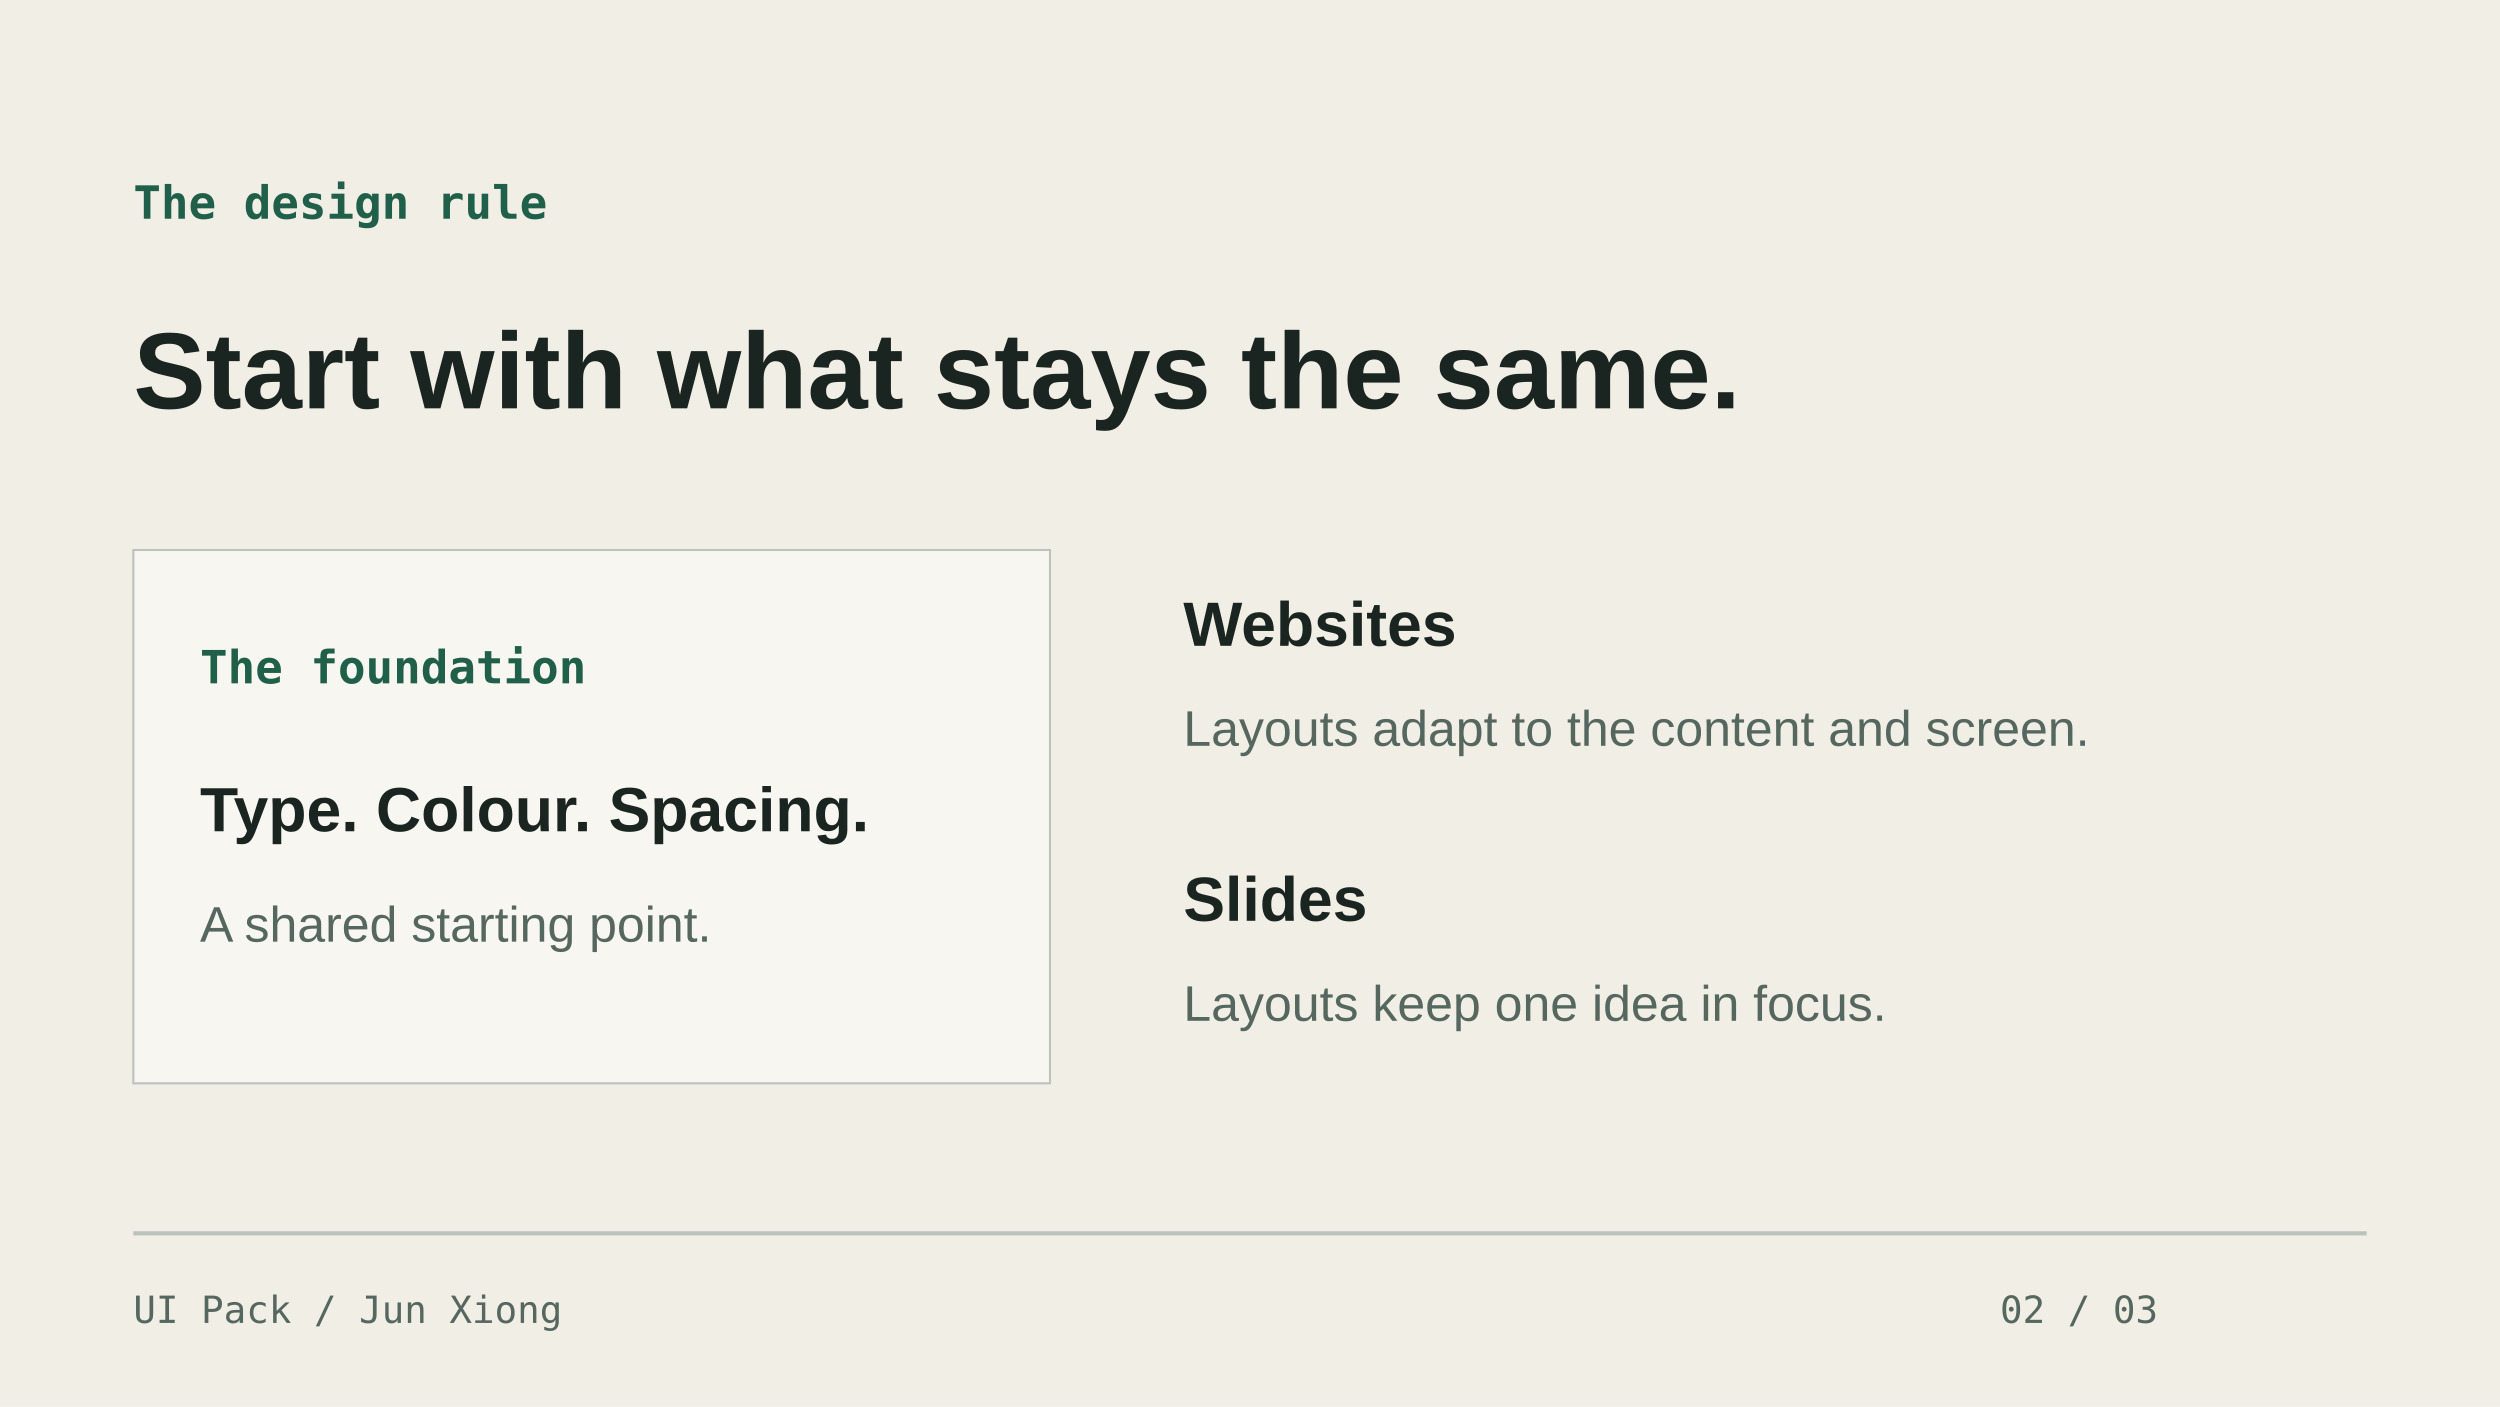
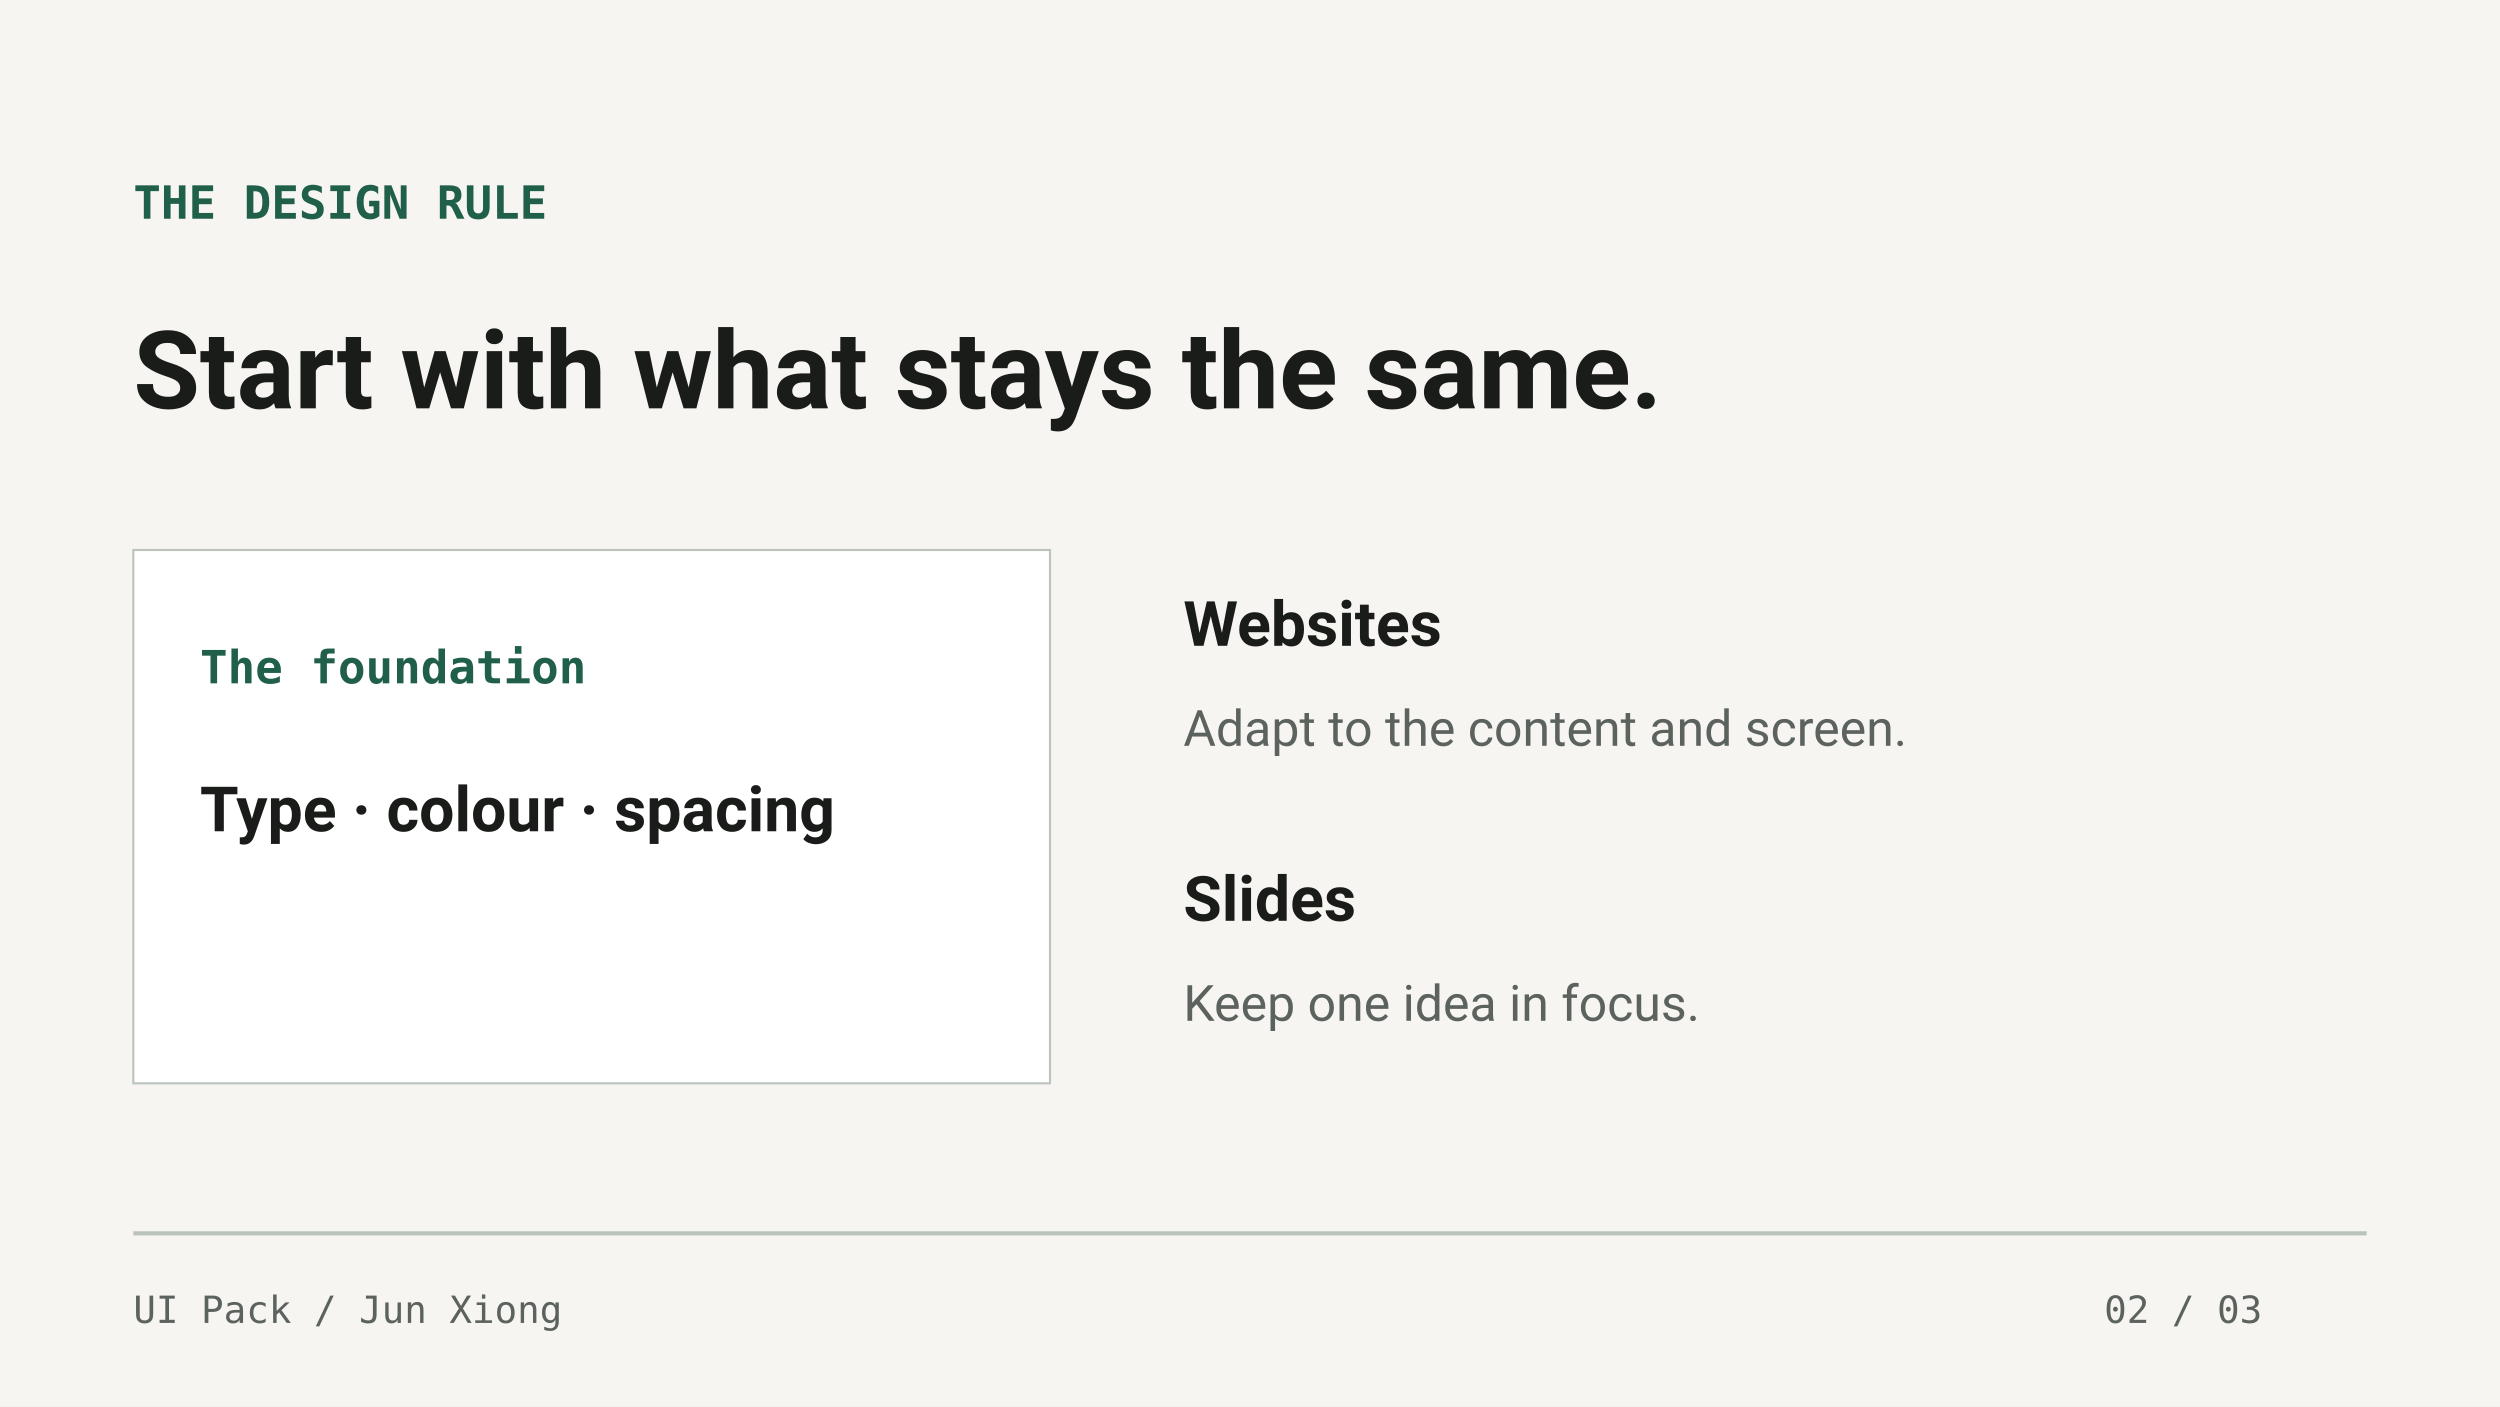
- <svg xmlns="http://www.w3.org/2000/svg" width="1200" height="675" viewBox="0 0 1200 675" role="img" aria-label="UI Pack explanation slide starter">
-   <rect width="1200" height="675" fill="#F1EEE6" />
-   <text x="64" y="105" font-family="IBM Plex Mono, monospace" font-size="22" fill="#205F49" font-weight="700">The design rule</text>
-   <text x="64" y="196" font-family="IBM Plex Sans, Arial, sans-serif" font-size="52" fill="#1A2420" font-weight="600">Start with what stays the same.</text>
-   <rect x="64" y="264" width="440" height="256" fill="#F8F6F0" stroke="#BAC3BC" />
-   <text x="96" y="328" font-family="IBM Plex Mono, monospace" font-size="22" fill="#205F49" font-weight="700">The foundation</text>
-   <text x="96" y="399" font-family="IBM Plex Sans, Arial, sans-serif" font-size="30" fill="#1A2420" font-weight="600">Type. Colour. Spacing.</text>
-   <text x="96" y="452" font-family="IBM Plex Sans, Arial, sans-serif" font-size="24" fill="#55675F" font-weight="400">A shared starting point.</text>
-   <text x="568" y="310" font-family="IBM Plex Sans, Arial, sans-serif" font-size="30" fill="#1A2420" font-weight="600">Websites</text>
-   <text x="568" y="358" font-family="IBM Plex Sans, Arial, sans-serif" font-size="24" fill="#55675F" font-weight="400">Layouts adapt to the content and screen.</text>
-   <text x="568" y="442" font-family="IBM Plex Sans, Arial, sans-serif" font-size="30" fill="#1A2420" font-weight="600">Slides</text>
-   <text x="568" y="490" font-family="IBM Plex Sans, Arial, sans-serif" font-size="24" fill="#55675F" font-weight="400">Layouts keep one idea in focus.</text>
-   <path d="M64 592H1136" stroke="#BAC3BC" stroke-width="2" />
-   <text x="64" y="635" font-family="IBM Plex Mono, monospace" font-size="18" fill="#55675F" font-weight="400">UI Pack / Jun Xiong</text>
-   <text x="960" y="635" font-family="IBM Plex Mono, monospace" font-size="18" fill="#55675F" font-weight="400">02 / 03</text>
+ <svg xmlns="http://www.w3.org/2000/svg" width="1200" height="675" viewBox="0 0 1200 675" role="img">
+   <rect width="1200" height="675" fill="#f6f5f1" />
+   <text x="64" y="105" font-family="ui-monospace, SFMono-Regular, Menlo, Consolas, monospace" font-size="22" fill="#205f49" font-weight="700">THE DESIGN RULE</text>
+   <text x="64" y="196" font-family="system-ui, -apple-system, Segoe UI, Roboto, sans-serif" font-size="52" fill="#1a1c1a" font-weight="600">Start with what stays the same.</text>
+   <rect x="64" y="264" width="440" height="256" fill="#ffffff" stroke="#bac3bc" />
+   <text x="96" y="328" font-family="ui-monospace, SFMono-Regular, Menlo, Consolas, monospace" font-size="22" fill="#205f49" font-weight="700">The foundation</text>
+   <text x="96" y="399" font-family="system-ui, -apple-system, Segoe UI, Roboto, sans-serif" font-size="30" fill="#1a1c1a" font-weight="600">Type · colour · spacing</text>
+   <text x="568" y="310" font-family="system-ui, -apple-system, Segoe UI, Roboto, sans-serif" font-size="30" fill="#1a1c1a" font-weight="600">Websites</text>
+   <text x="568" y="358" font-family="system-ui, -apple-system, Segoe UI, Roboto, sans-serif" font-size="24" fill="#5c625e" font-weight="400">Adapt to the content and screen.</text>
+   <text x="568" y="442" font-family="system-ui, -apple-system, Segoe UI, Roboto, sans-serif" font-size="30" fill="#1a1c1a" font-weight="600">Slides</text>
+   <text x="568" y="490" font-family="system-ui, -apple-system, Segoe UI, Roboto, sans-serif" font-size="24" fill="#5c625e" font-weight="400">Keep one idea in focus.</text>
+   <path d="M64 592H1136" stroke="#bac3bc" stroke-width="2" />
+   <text x="64" y="635" font-family="ui-monospace, SFMono-Regular, Menlo, Consolas, monospace" font-size="18" fill="#5c625e" font-weight="400">UI Pack / Jun Xiong</text>
+   <text x="1010" y="635" font-family="ui-monospace, SFMono-Regular, Menlo, Consolas, monospace" font-size="18" fill="#5c625e" font-weight="400">02 / 03</text>
</svg>
